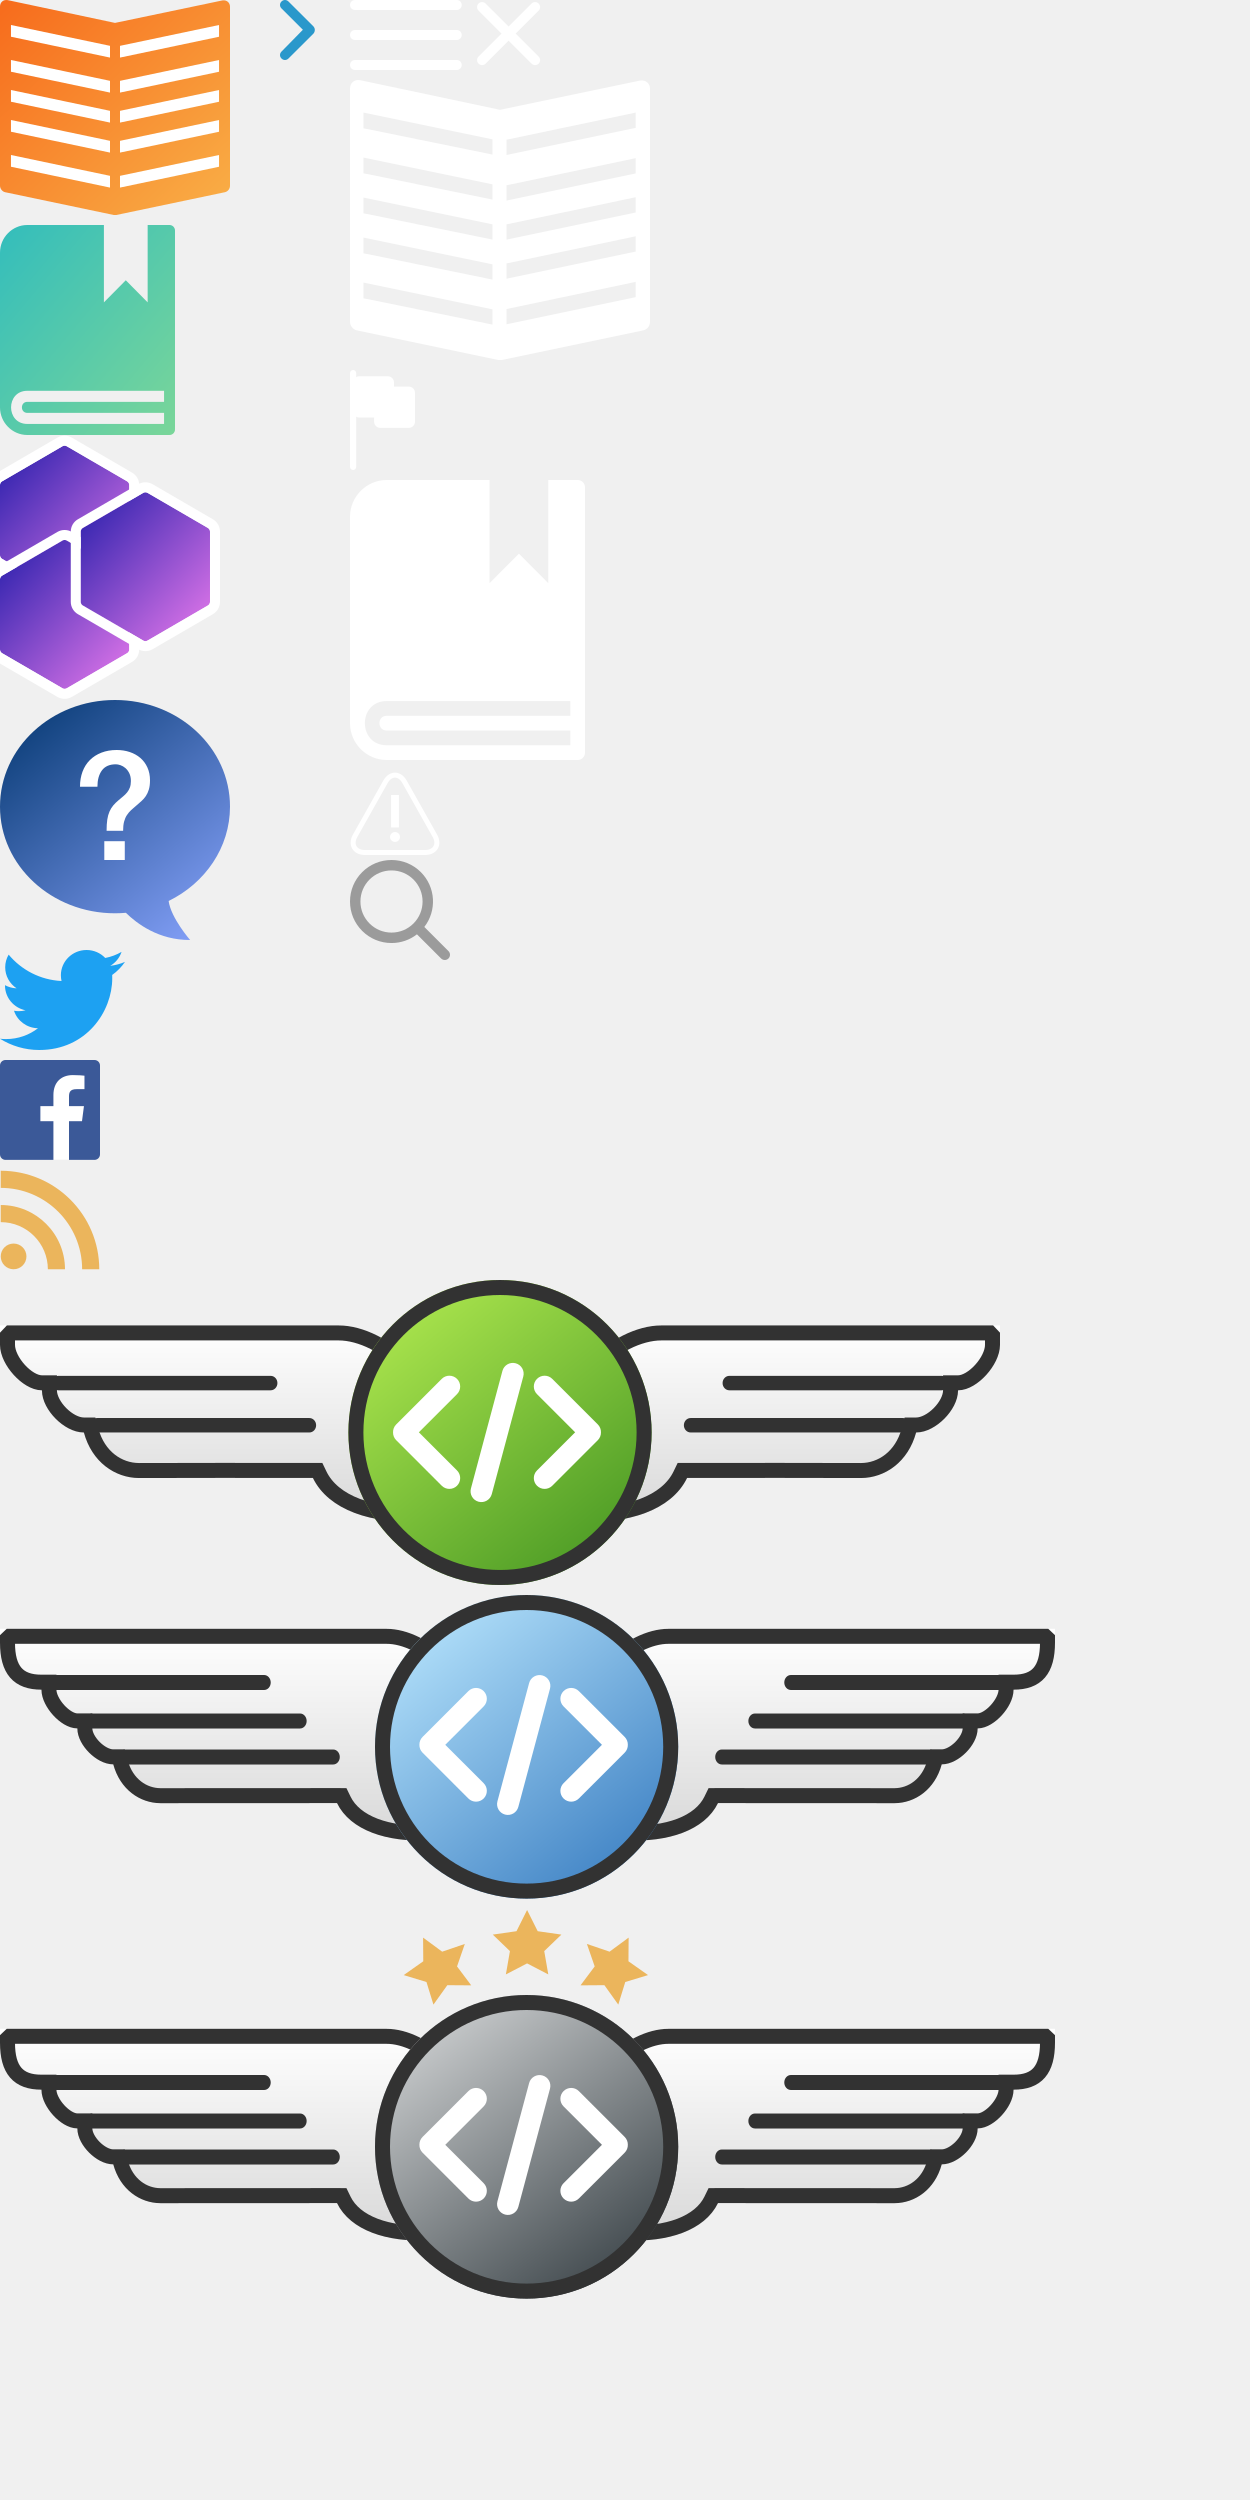
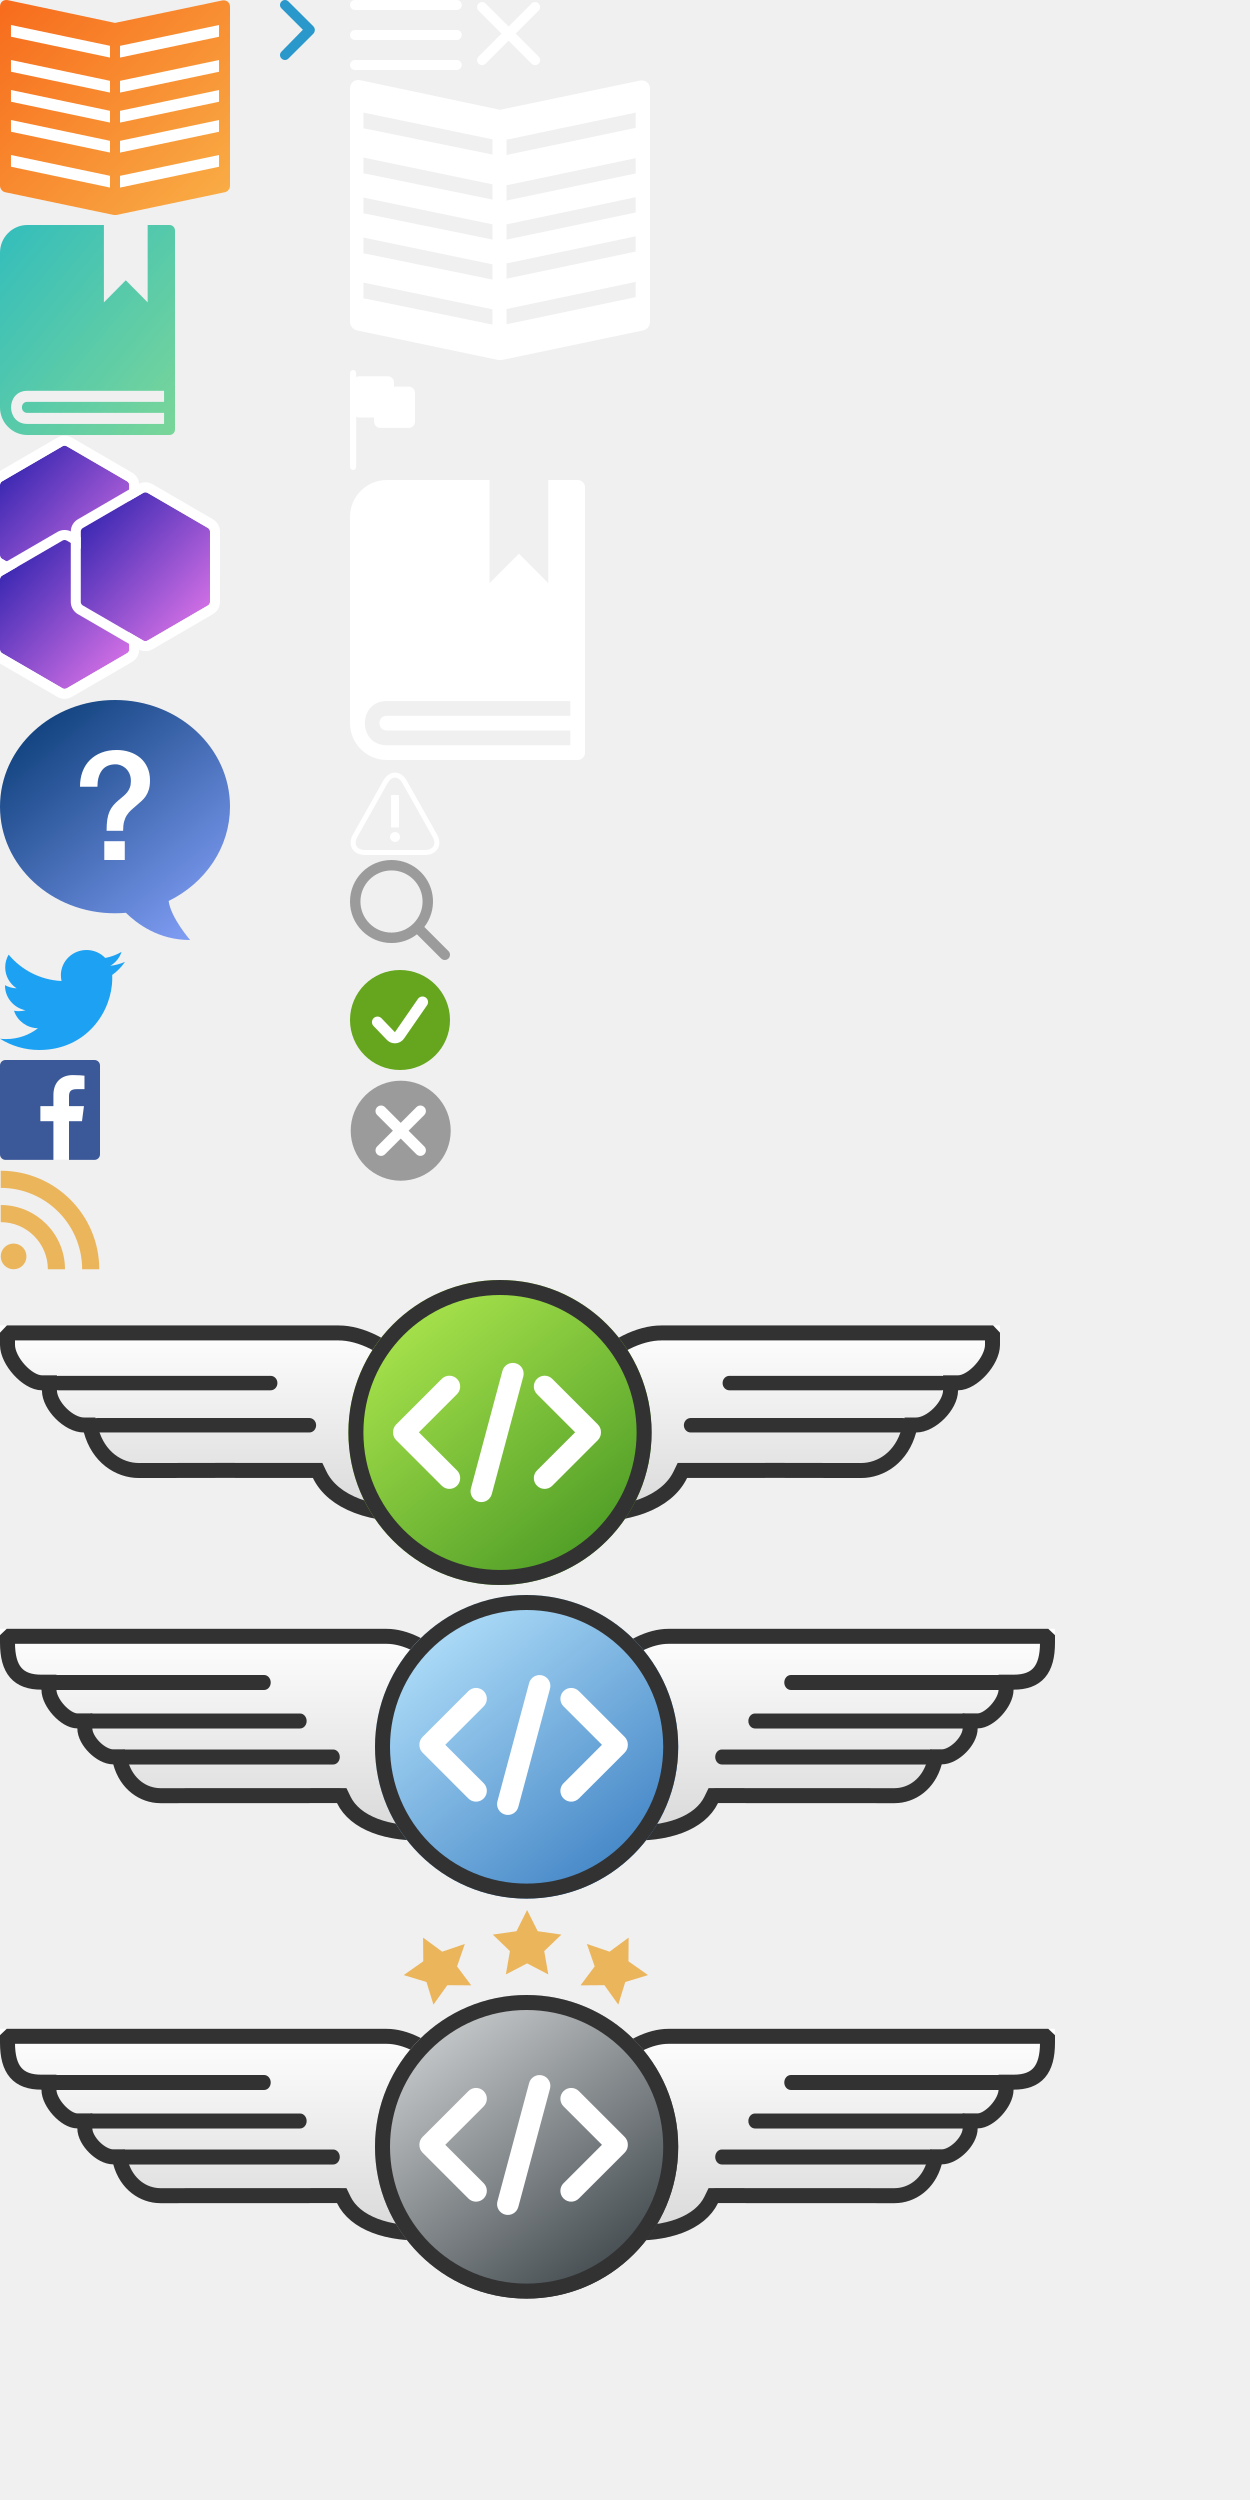
<svg xmlns="http://www.w3.org/2000/svg" xmlns:xlink="http://www.w3.org/1999/xlink" width="250px" height="500px" viewBox="0 0 250 500" version="1.1">
  <defs>
    <linearGradient x1="164.287%" y1="156.928%" x2="0%" y2="0%" id="linearGradient-1">
      <stop stop-color="#FAD961" offset="0%" />
      <stop stop-color="#F76B1C" offset="100%" />
    </linearGradient>
    <linearGradient x1="0%" y1="0%" x2="100%" y2="100%" id="linearGradient-2">
      <stop stop-color="#33BDBC" offset="0%" />
      <stop stop-color="#7AD699" offset="100%" />
    </linearGradient>
    <linearGradient x1="0%" y1="0%" x2="80.439%" y2="100%" id="linearGradient-3">
      <stop stop-color="#01356D" offset="0%" />
      <stop stop-color="#7F9CF3" offset="100%" />
    </linearGradient>
    <linearGradient x1="11.823%" y1="0%" x2="94.182%" y2="86.988%" id="linearGradient-4">
      <stop stop-color="#3023AE" offset="0%" />
      <stop stop-color="#D571E6" offset="100%" />
    </linearGradient>
    <path d="M13.356,0.252 L25.417,7.261 L25.417,7.261 C25.682,7.416 25.845,7.699 25.845,8.006 L25.845,22.036 L25.845,22.036 C25.845,22.342 25.682,22.626 25.417,22.78 L13.356,29.79 L13.356,29.79 C13.088,29.946 12.757,29.946 12.49,29.79 L0.429,22.78 L0.429,22.78 C0.163,22.626 1.59872116e-14,22.342 1.33226763e-14,22.036 L3.55271368e-15,8.006 L3.55271368e-15,8.006 C3.55271368e-15,7.699 0.163,7.416 0.429,7.261 L12.49,0.252 L12.49,0.252 C12.757,0.096 13.088,0.096 13.356,0.252 Z" id="path-5" />
    <path d="M13.356,19.114 L25.417,26.124 L25.417,26.124 C25.682,26.278 25.845,26.562 25.845,26.869 L25.845,40.898 L25.845,40.898 C25.845,41.205 25.682,41.489 25.417,41.643 L13.356,48.653 L13.356,48.653 C13.088,48.809 12.757,48.809 12.49,48.653 L0.429,41.643 L0.429,41.643 C0.163,41.489 1.19904087e-14,41.205 1.19904087e-14,40.898 L3.55271368e-15,26.869 L3.99680289e-15,26.869 C3.99680289e-15,26.562 0.163,26.278 0.429,26.124 L12.49,19.114 L12.49,19.114 C12.757,18.959 13.088,18.959 13.356,19.114 Z" id="path-6" />
    <path d="M29.509,9.575 L41.571,16.584 L41.571,16.584 C41.836,16.739 41.999,17.022 41.999,17.329 L41.999,31.359 L41.999,31.359 C41.999,31.665 41.836,31.949 41.571,32.103 L29.509,39.113 L29.509,39.113 C29.242,39.269 28.911,39.269 28.644,39.113 L16.582,32.103 L16.582,32.103 C16.317,31.949 16.154,31.665 16.154,31.359 L16.154,17.329 L16.154,17.329 C16.154,17.022 16.317,16.739 16.582,16.584 L28.644,9.575 L28.644,9.575 C28.911,9.419 29.242,9.419 29.509,9.575 Z" id="path-7" />
    <linearGradient x1="50%" y1="0%" x2="50%" y2="100%" id="linearGradient-8">
      <stop stop-color="#FFFFFF" offset="0%" />
      <stop stop-color="#D8D8D8" offset="100%" />
    </linearGradient>
    <path d="M86.54,0 C58.237,1.41751928e-13 23.314,0 18.798,0 C14.282,0 7.672,2.729 3.155,8.569 C10.348,16.763 9.693,14.451 0.001,39.046 C10.651,40.135 20.562,37.553 23.959,30.5 C28.669,30.479 58.153,30.5 58.782,30.521 C62.024,30.5 67.83,28.553 69.766,21.415 C73.637,21.415 78.154,16.87 78.153,12.979 C82.024,12.979 86.54,7.787 86.54,3.894 C86.54,3.461 86.54,3.245 86.54,3.245 C86.54,2.86 86.54,1.779 86.54,0 Z" id="path-9" />
    <path d="M86.539,0 C58.236,1.41751928e-13 23.313,0 18.797,0 C14.281,0 7.671,2.729 3.155,8.569 C10.347,16.763 9.693,14.451 3.12638804e-13,39.046 C10.651,40.135 20.561,37.553 23.959,30.5 C28.668,30.479 58.152,30.5 58.781,30.521 C62.023,30.5 67.83,28.553 69.765,21.415 C73.636,21.415 78.153,16.87 78.152,12.979 C82.023,12.979 86.539,7.787 86.539,3.894 C86.539,3.461 86.539,3.245 86.539,3.245 C86.539,2.86 86.539,1.779 86.539,0 Z" id="path-10" />
    <linearGradient x1="10.574%" y1="0%" x2="91.484%" y2="100%" id="linearGradient-11">
      <stop stop-color="#B4EC51" offset="0%" />
      <stop stop-color="#429321" offset="100%" />
    </linearGradient>
    <ellipse id="path-12" cx="100" cy="30.497" rx="30.32" ry="30.497" />
    <path d="M90.744,0 C66.506,1.20704886e-13 17.263,0 13.396,0 C9.528,0 3.867,2.326 1.13686838e-13,7.305 C6.16,14.29 11.124,21.17 2.823,42.136 C11.944,43.065 20.431,40.864 23.34,34.851 C27.373,34.834 58.147,34.851 58.686,34.869 C61.462,34.851 66.434,33.191 68.092,27.106 C71.407,27.106 75.275,23.232 75.274,19.915 C78.589,19.915 82.456,15.489 82.456,12.17 C87.981,12.17 90.744,9.035 90.744,2.766 C90.744,2.438 90.744,1.516 90.744,0 Z" id="path-13" />
    <path d="M90.744,0 C66.506,1.20704886e-13 17.263,0 13.396,0 C9.528,0 3.867,2.326 1.13686838e-13,7.305 C6.16,14.29 11.124,21.17 2.823,42.136 C11.944,43.065 20.431,40.864 23.34,34.851 C27.373,34.834 58.147,34.851 58.686,34.869 C61.462,34.851 66.434,33.191 68.092,27.106 C71.407,27.106 75.275,23.232 75.274,19.915 C78.589,19.915 82.456,15.489 82.456,12.17 C87.981,12.17 90.744,9.035 90.744,2.766 C90.744,2.438 90.744,1.516 90.744,0 Z" id="path-14" />
    <linearGradient x1="90.998%" y1="100%" x2="10.049%" y2="0%" id="linearGradient-15">
      <stop stop-color="#3479BF" offset="0%" />
      <stop stop-color="#BDE9FF" offset="100%" />
    </linearGradient>
    <ellipse id="path-16" cx="105.321" cy="30.36" rx="30.321" ry="30.36" />
    <path d="M90.744,0 C66.506,1.20704886e-13 17.263,0 13.396,0 C9.528,0 3.867,2.326 1.13686838e-13,7.305 C6.16,14.29 11.124,21.17 2.823,42.136 C11.944,43.065 20.431,40.864 23.34,34.851 C27.373,34.834 58.147,34.851 58.686,34.869 C61.462,34.851 66.434,33.191 68.092,27.106 C71.407,27.106 75.275,23.232 75.274,19.915 C78.589,19.915 82.456,15.489 82.456,12.17 C87.981,12.17 90.744,9.035 90.744,2.766 C90.744,2.438 90.744,1.516 90.744,0 Z" id="path-17" />
    <path d="M90.744,0 C66.506,1.20704886e-13 17.263,0 13.396,0 C9.528,0 3.867,2.326 1.13686838e-13,7.305 C6.16,14.29 11.124,21.17 2.823,42.136 C11.944,43.065 20.431,40.864 23.34,34.851 C27.373,34.834 58.147,34.851 58.686,34.869 C61.462,34.851 66.434,33.191 68.092,27.106 C71.407,27.106 75.275,23.232 75.274,19.915 C78.589,19.915 82.456,15.489 82.456,12.17 C87.981,12.17 90.744,9.035 90.744,2.766 C90.744,2.438 90.744,1.516 90.744,0 Z" id="path-18" />
    <linearGradient x1="89.955%" y1="100%" x2="14.933%" y2="0%" id="linearGradient-19">
      <stop stop-color="#313A3F" offset="0%" />
      <stop stop-color="#D5D7D8" offset="100%" />
    </linearGradient>
    <ellipse id="path-20" cx="105.321" cy="47.36" rx="30.321" ry="30.36" />
  </defs>
  <g id="Page-1" stroke="none" stroke-width="1" fill="none" fill-rule="evenodd">
    <g id="main_spritesheet">
      <g id="Group-12">
        <path d="M44.467,0.088 L23,4.581 L1.533,0.023 C0.645,-0.128 0,0.473 0,1.326 L0,37.14 C0,37.726 0.447,38.312 1.022,38.442 L22.744,43 L22.744,43 C22.895,43 23.091,43 23.256,43 L23.256,43 L44.978,38.442 C45.552,38.312 46,37.791 46,37.14 L46,1.326 C46,0.557 45.36,-0.063 44.467,0.088 Z" id="Shape" fill="url(#linearGradient-1)" fill-rule="nonzero" />
        <g id="Group-5" transform="translate(24, 5)" fill="#FFFFFF">
          <polygon id="Path" points="19.806 15.35 0 19.517 0 17.167 19.806 13" />
          <polygon id="Path-Copy-3" points="19.806 21.35 0 25.517 0 23.167 19.806 19" />
          <polygon id="Path-Copy-4" points="19.806 28.35 0 32.517 0 30.167 19.806 26" />
          <polygon id="Path-Copy" points="19.806 9.35 0 13.517 0 11.167 19.806 7" />
          <polygon id="Path-Copy-2" points="19.806 2.35 0 6.517 0 4.167 19.806 0" />
        </g>
        <g id="Group-5" transform="translate(12, 21.5) scale(-1, 1) translate(-12, -21.5) translate(2, 5)" fill="#FFFFFF">
          <polygon id="Path" points="19.806 15.35 0 19.517 0 17.167 19.806 13" />
          <polygon id="Path-Copy-3" points="19.806 21.35 0 25.517 0 23.167 19.806 19" />
          <polygon id="Path-Copy-4" points="19.806 28.35 0 32.517 0 30.167 19.806 26" />
          <polygon id="Path-Copy" points="19.806 9.35 0 13.517 0 11.167 19.806 7" />
          <polygon id="Path-Copy-2" points="19.806 2.35 0 6.517 0 4.167 19.806 0" />
        </g>
      </g>
      <path d="M33.906,45 L29.531,45 L29.531,60.474 L25.156,56.053 L20.781,60.474 L20.781,45 L5.469,45 C2.461,45 0,47.487 0,50.526 L0,81.474 C0,84.513 2.461,87 5.469,87 L33.906,87 C34.508,87 35,86.503 35,85.895 C35,75.877 35,69.206 35,46.105 C35,45.497 34.508,45 33.906,45 Z M32.812,80.368 L5.469,80.368 C4.023,80.368 4.021,82.579 5.469,82.579 L32.812,82.579 L32.812,84.789 L5.469,84.789 C1.133,84.789 1.125,78.158 5.469,78.158 L32.812,78.158 L32.812,80.368 Z" id="Shape" fill="url(#linearGradient-2)" fill-rule="nonzero" />
      <g id="Group-4" transform="translate(0, 140)">
        <path d="M46,21.329 C46,9.55 35.702,0 23,0 C10.297,0 0,9.55 0,21.329 C0,33.109 10.297,42.658 23,42.658 C23.735,42.658 24.46,42.623 25.177,42.56 C27.388,44.743 31.764,48.037 38.025,48 C38.025,48 34.181,43.581 33.727,40.196 C41.024,36.621 46,29.516 46,21.329" id="Path" fill="url(#linearGradient-3)" />
        <path d="M20.86,28.238 L24.956,28.238 L24.956,32 L20.86,32 L20.86,28.238 Z M16,17.343 C16,16.24 16.168,15.237 16.504,14.334 C16.841,13.431 17.33,12.658 17.972,12.016 C18.614,11.374 19.388,10.878 20.295,10.527 C21.202,10.176 22.215,10 23.336,10 C24.274,10 25.145,10.135 25.95,10.406 C26.755,10.677 27.458,11.068 28.059,11.58 C28.66,12.092 29.134,12.729 29.48,13.491 C29.827,14.254 30,15.116 30,16.079 C30,16.782 29.924,17.389 29.771,17.9 C29.618,18.412 29.414,18.853 29.159,19.224 C28.905,19.596 28.614,19.927 28.288,20.218 C27.962,20.508 27.636,20.794 27.31,21.075 C26.923,21.396 26.566,21.707 26.24,22.008 C25.914,22.309 25.629,22.645 25.384,23.016 C25.14,23.388 24.951,23.824 24.819,24.326 C24.686,24.827 24.62,25.439 24.62,26.161 L21.319,26.161 C21.319,25.279 21.365,24.531 21.456,23.919 C21.548,23.307 21.696,22.771 21.9,22.309 C22.103,21.848 22.353,21.441 22.648,21.09 C22.944,20.739 23.295,20.393 23.703,20.052 C24.029,19.771 24.34,19.51 24.635,19.269 C24.931,19.029 25.196,18.763 25.43,18.472 C25.664,18.181 25.848,17.855 25.98,17.494 C26.113,17.133 26.179,16.701 26.179,16.2 C26.179,15.598 26.072,15.081 25.858,14.65 C25.644,14.218 25.384,13.872 25.079,13.611 C24.773,13.351 24.447,13.16 24.1,13.04 C23.754,12.919 23.448,12.859 23.183,12.859 C21.92,12.859 20.988,13.265 20.386,14.078 C19.785,14.891 19.485,15.979 19.485,17.343 L16,17.343 Z" id="?" fill="#FFFFFF" />
      </g>
      <g id="Group-2" transform="translate(0, 89)">
        <g id="Polygon">
          <use fill="url(#linearGradient-4)" fill-rule="evenodd" xlink:href="#path-5" />
          <path stroke="#FFFFFF" stroke-width="2" d="M13.858,-0.613 L25.919,6.397 C26.493,6.73 26.845,7.343 26.845,8.006 L26.845,22.036 C26.845,22.699 26.493,23.312 25.919,23.645 L13.858,30.655 C13.28,30.991 12.566,30.991 11.987,30.655 L-0.074,23.645 C-0.647,23.312 -1,22.699 -1,22.036 L-1,8.006 C-1,7.343 -0.647,6.73 -0.074,6.397 L11.987,-0.613 C12.566,-0.949 13.28,-0.949 13.858,-0.613 Z" />
        </g>
        <g id="Polygon-Copy-2">
          <use fill="url(#linearGradient-4)" fill-rule="evenodd" xlink:href="#path-6" />
          <path stroke="#FFFFFF" stroke-width="2" d="M13.858,18.25 L25.919,25.26 C26.493,25.593 26.845,26.206 26.845,26.869 L26.845,40.898 C26.845,41.562 26.493,42.175 25.919,42.508 L13.858,49.518 C13.28,49.854 12.566,49.854 11.987,49.518 L-0.074,42.508 C-0.647,42.175 -1,41.562 -1,40.898 L-1,26.869 C-1,26.206 -0.647,25.593 -0.074,25.26 L11.987,18.25 C12.566,17.914 13.28,17.914 13.858,18.25 Z" />
        </g>
        <g id="Polygon-Copy">
          <use fill="url(#linearGradient-4)" fill-rule="evenodd" xlink:href="#path-7" />
          <path stroke="#FFFFFF" stroke-width="2" d="M30.012,8.71 L42.073,15.72 C42.646,16.053 42.999,16.666 42.999,17.329 L42.999,31.359 C42.999,32.022 42.646,32.635 42.073,32.968 L30.012,39.978 C29.434,40.314 28.719,40.314 28.141,39.978 L16.08,32.968 C15.507,32.635 15.154,32.022 15.154,31.359 L15.154,17.329 C15.154,16.666 15.507,16.053 16.08,15.72 L28.141,8.71 C28.719,8.374 29.434,8.374 30.012,8.71 Z" />
        </g>
      </g>
      <g id="Group-3" transform="translate(0, 256)">
        <g id="Group" transform="translate(156.5, 29.08511) scale(-1, 1) translate(-156.5, -29.08511) translate(113, 9.085106)">
          <g id="Path-2-Copy" transform="translate(43.27041, 19.64289) scale(-1, 1) translate(-43.27041, -19.64289) ">
            <use fill="url(#linearGradient-8)" fill-rule="evenodd" xlink:href="#path-9" />
            <path stroke="#323232" stroke-width="3" d="M84.52,1.5 C78.771,1.5 78.084,1.5 70.937,1.5 L18.798,1.5 C14.442,1.5 8.954,4.141 5.123,8.537 C7.992,11.805 7.691,11.474 8.343,12.553 C9.346,14.21 9.674,15.811 9.397,17.858 C9.153,19.658 8.461,21.832 6.992,25.605 C6.495,26.881 3.766,33.646 2.143,37.714 C12.082,38.301 19.916,35.436 22.608,29.849 L23.015,29.004 L23.953,29 C28.521,28.98 58.147,28.999 58.773,29.021 C62.819,28.995 66.881,26.321 68.318,21.022 L68.618,19.915 L69.766,19.915 C72.806,19.915 76.654,16.044 76.653,12.979 L76.652,11.479 L78.153,11.479 C81.072,11.479 85.04,7.088 85.04,3.894 L85.04,3.245 C85.04,2.747 85.04,2.517 85.04,2.05 L84.52,1.5 Z" />
          </g>
          <path d="M61.871,18.521 L19.419,18.521 C18.671,18.521 18.065,19.168 18.065,19.966 C18.065,20.764 18.671,21.411 19.419,21.411 L61.871,21.411 C62.619,21.411 63.226,20.764 63.226,19.966 C63.226,19.168 62.619,18.521 61.871,18.521 Z" id="Path-3-Copy-3" fill="#323232" fill-rule="nonzero" transform="translate(40.64516, 19.96628) scale(-1, 1) translate(-40.64516, -19.96628) " />
          <path d="M54.129,10.085 L11.677,10.085 C10.929,10.085 10.323,10.732 10.323,11.53 C10.323,12.328 10.929,12.975 11.677,12.975 L54.129,12.975 C54.877,12.975 55.484,12.328 55.484,11.53 C55.484,10.732 54.877,10.085 54.129,10.085 Z" id="Path-3-Copy-4" fill="#323232" fill-rule="nonzero" transform="translate(32.90323, 11.53011) scale(-1, 1) translate(-32.90323, -11.53011) " />
        </g>
        <g id="Group" transform="translate(0, 9.085106)">
          <g id="Path-2-Copy" transform="translate(43.26959, 19.64289) scale(-1, 1) translate(-43.26959, -19.64289) ">
            <use fill="url(#linearGradient-8)" fill-rule="evenodd" xlink:href="#path-10" />
            <path stroke="#323232" stroke-width="3" d="M84.519,1.5 C78.77,1.5 78.083,1.5 70.936,1.5 L18.797,1.5 C14.441,1.5 8.954,4.141 5.122,8.537 C7.991,11.805 7.69,11.474 8.343,12.553 C9.346,14.21 9.673,15.811 9.396,17.858 C9.152,19.658 8.46,21.832 6.991,25.605 C6.494,26.881 3.765,33.646 2.142,37.714 C12.081,38.301 19.916,35.436 22.607,29.849 L23.014,29.004 L23.952,29 C28.521,28.98 58.146,28.999 58.772,29.021 C62.819,28.995 66.881,26.321 68.317,21.022 L68.618,19.915 L69.765,19.915 C72.805,19.915 76.653,16.044 76.652,12.979 L76.652,11.479 L78.152,11.479 C81.071,11.479 85.039,7.088 85.039,3.894 L85.039,3.245 C85.039,2.747 85.039,2.517 85.039,2.05 L84.519,1.5 Z" />
          </g>
          <path d="M61.871,18.521 L19.419,18.521 C18.671,18.521 18.065,19.168 18.065,19.966 C18.065,20.764 18.671,21.411 19.419,21.411 L61.871,21.411 C62.619,21.411 63.226,20.764 63.226,19.966 C63.226,19.168 62.619,18.521 61.871,18.521 Z" id="Path-3-Copy-3" fill="#323232" fill-rule="nonzero" transform="translate(40.64516, 19.96628) scale(-1, 1) translate(-40.64516, -19.96628) " />
          <path d="M54.129,10.085 L11.677,10.085 C10.929,10.085 10.323,10.732 10.323,11.53 C10.323,12.328 10.929,12.975 11.677,12.975 L54.129,12.975 C54.877,12.975 55.484,12.328 55.484,11.53 C55.484,10.732 54.877,10.085 54.129,10.085 Z" id="Path-3-Copy-4" fill="#323232" fill-rule="nonzero" transform="translate(32.90323, 11.53011) scale(-1, 1) translate(-32.90323, -11.53011) " />
        </g>
        <g id="Oval">
          <use fill="url(#linearGradient-11)" fill-rule="evenodd" xlink:href="#path-12" />
          <ellipse stroke="#323232" stroke-width="3" cx="100" cy="30.497" rx="28.82" ry="28.997" />
        </g>
        <g id="Group-2" transform="translate(78.70968, 15.57447)" fill="#FFFFFF">
          <path d="M5.061,14.886 L12.694,7.254 C13.537,6.411 13.537,5.043 12.694,4.2 L12.694,4.2 L12.694,4.2 C11.85,3.357 10.483,3.357 9.639,4.2 L9.639,4.2 L0.531,13.309 C0.096,13.743 -0.115,14.317 -0.101,14.886 C-0.115,15.456 0.096,16.029 0.531,16.464 L9.639,25.573 L9.639,25.573 C10.483,26.416 11.85,26.416 12.694,25.573 L12.694,25.573 L12.694,25.573 C13.537,24.729 13.537,23.362 12.694,22.518 L5.061,14.886 Z" id="Combined-Shape" />
          <path d="M33.218,14.886 L40.85,7.254 C41.694,6.411 41.694,5.043 40.85,4.2 L40.85,4.2 L40.85,4.2 C40.007,3.357 38.639,3.357 37.796,4.2 L37.796,4.2 L28.687,13.309 C28.253,13.743 28.042,14.317 28.055,14.886 C28.042,15.456 28.253,16.029 28.687,16.464 L37.796,25.573 L37.796,25.573 C38.639,26.416 40.007,26.416 40.85,25.573 L40.85,25.573 L40.85,25.573 C41.694,24.729 41.694,23.362 40.85,22.518 L33.218,14.886 Z" id="Combined-Shape" transform="translate(34.7688, 14.88634) scale(-1, 1) translate(-34.7688, -14.88634) " />
          <rect id="Rectangle-21" transform="translate(20.71135, 14.92553) rotate(15) translate(-20.71135, -14.92553) " x="18.552" y="0.591" width="4.319" height="28.668" rx="2.16" />
        </g>
      </g>
      <g id="Group-3-Copy" transform="translate(0, 319)">
        <g id="Group" transform="translate(0, 6.765957)">
          <g id="Path-2-Copy" transform="translate(45.37185, 21.17029) scale(-1, 1) translate(-45.37185, -21.17029) ">
            <use fill="url(#linearGradient-8)" fill-rule="evenodd" xlink:href="#path-13" />
            <path stroke="#323232" stroke-width="3" d="M88.806,1.5 C76.21,1.5 75.425,1.5 58.597,1.5 L13.396,1.5 C9.774,1.5 5.204,3.668 1.969,7.284 C5.704,11.649 7.476,14.742 8.309,19.202 C9.352,24.789 8.35,31.677 4.946,40.795 C13.248,41.222 19.757,38.813 21.99,34.198 L22.398,33.355 L23.334,33.351 C27.273,33.334 58.149,33.35 58.676,33.369 C62.052,33.347 65.442,31.126 66.644,26.712 L66.946,25.606 L68.092,25.606 C70.577,25.606 73.775,22.404 73.774,19.915 L73.774,18.415 L75.274,18.415 C77.651,18.415 80.956,14.775 80.956,12.17 L80.956,10.67 L82.456,10.67 C87.108,10.67 89.244,8.246 89.244,2.766 C89.244,2.405 89.244,2.209 89.244,1.914 L88.806,1.5 Z" />
          </g>
          <path d="M66.631,24.134 L25.083,24.134 C24.351,24.134 23.757,24.806 23.757,25.634 C23.757,26.462 24.351,27.134 25.083,27.134 L66.631,27.134 C67.363,27.134 67.957,26.462 67.957,25.634 C67.957,24.806 67.363,24.134 66.631,24.134 Z" id="Path-3-Copy-3" fill="#323232" fill-rule="nonzero" transform="translate(45.85691, 25.63404) scale(-1, 1) translate(-45.85691, -25.63404) " />
          <path d="M60.004,16.934 L18.456,16.934 C17.724,16.934 17.13,17.606 17.13,18.434 C17.13,19.262 17.724,19.934 18.456,19.934 L60.004,19.934 C60.736,19.934 61.33,19.262 61.33,18.434 C61.33,17.606 60.736,16.934 60.004,16.934 Z" id="Path-3-Copy-4" fill="#323232" fill-rule="nonzero" transform="translate(39.23, 18.43406) scale(-1, 1) translate(-39.23, -18.43406) " />
          <path d="M52.819,9.234 L11.271,9.234 C10.538,9.234 9.945,9.906 9.945,10.734 C9.945,11.562 10.538,12.234 11.271,12.234 L52.819,12.234 C53.551,12.234 54.145,11.562 54.145,10.734 C54.145,9.906 53.551,9.234 52.819,9.234 Z" id="Path-3-Copy-5" fill="#323232" fill-rule="nonzero" transform="translate(32.04475, 10.73404) scale(-1, 1) translate(-32.04475, -10.73404) " />
        </g>
        <g id="Group" transform="translate(165.5, 28.26596) scale(-1, 1) translate(-165.5, -28.26596) translate(120, 6.765957)">
          <g id="Path-2-Copy" transform="translate(45.37185, 21.17029) scale(-1, 1) translate(-45.37185, -21.17029) ">
            <use fill="url(#linearGradient-8)" fill-rule="evenodd" xlink:href="#path-14" />
            <path stroke="#323232" stroke-width="3" d="M88.806,1.5 C76.21,1.5 75.425,1.5 58.597,1.5 L13.396,1.5 C9.774,1.5 5.204,3.668 1.969,7.284 C5.704,11.649 7.476,14.742 8.309,19.202 C9.352,24.789 8.35,31.677 4.946,40.795 C13.248,41.222 19.757,38.813 21.99,34.198 L22.398,33.355 L23.334,33.351 C27.273,33.334 58.149,33.35 58.676,33.369 C62.052,33.347 65.442,31.126 66.644,26.712 L66.946,25.606 L68.092,25.606 C70.577,25.606 73.775,22.404 73.774,19.915 L73.774,18.415 L75.274,18.415 C77.651,18.415 80.956,14.775 80.956,12.17 L80.956,10.67 L82.456,10.67 C87.108,10.67 89.244,8.246 89.244,2.766 C89.244,2.405 89.244,2.209 89.244,1.914 L88.806,1.5 Z" />
          </g>
          <path d="M66.631,24.134 L25.083,24.134 C24.351,24.134 23.757,24.806 23.757,25.634 C23.757,26.462 24.351,27.134 25.083,27.134 L66.631,27.134 C67.363,27.134 67.957,26.462 67.957,25.634 C67.957,24.806 67.363,24.134 66.631,24.134 Z" id="Path-3-Copy-3" fill="#323232" fill-rule="nonzero" transform="translate(45.85691, 25.63404) scale(-1, 1) translate(-45.85691, -25.63404) " />
          <path d="M60.001,16.934 L18.453,16.934 C17.721,16.934 17.127,17.606 17.127,18.434 C17.127,19.262 17.721,19.934 18.453,19.934 L60.001,19.934 C60.733,19.934 61.327,19.262 61.327,18.434 C61.327,17.606 60.733,16.934 60.001,16.934 Z" id="Path-3-Copy-4" fill="#323232" fill-rule="nonzero" transform="translate(39.22707, 18.43406) scale(-1, 1) translate(-39.22707, -18.43406) " />
          <path d="M52.819,9.234 L11.271,9.234 C10.538,9.234 9.945,9.906 9.945,10.734 C9.945,11.562 10.538,12.234 11.271,12.234 L52.819,12.234 C53.551,12.234 54.145,11.562 54.145,10.734 C54.145,9.906 53.551,9.234 52.819,9.234 Z" id="Path-3-Copy-5" fill="#323232" fill-rule="nonzero" transform="translate(32.04475, 10.73404) scale(-1, 1) translate(-32.04475, -10.73404) " />
        </g>
        <g id="Oval">
          <use fill="url(#linearGradient-15)" fill-rule="evenodd" xlink:href="#path-16" />
          <ellipse stroke="#323232" stroke-width="3" cx="105.321" cy="30.36" rx="28.821" ry="28.86" />
        </g>
        <g id="Group-2" transform="translate(84, 15)" fill="#FFFFFF">
          <path d="M5.053,14.961 L12.734,7.28 C13.579,6.435 13.579,5.066 12.734,4.221 L12.734,4.221 L12.734,4.221 C11.889,3.376 10.52,3.376 9.675,4.221 L9.675,4.221 L0.51,13.386 C0.077,13.82 -0.134,14.392 -0.123,14.961 C-0.134,15.529 0.077,16.102 0.51,16.536 L9.675,25.7 C10.52,26.545 11.889,26.545 12.734,25.7 C13.579,24.856 13.579,23.486 12.734,22.641 L5.053,14.961 Z" id="Combined-Shape" />
          <path d="M33.253,14.961 L40.934,7.28 C41.779,6.435 41.779,5.066 40.934,4.221 L40.934,4.221 L40.934,4.221 C40.089,3.376 38.72,3.376 37.875,4.221 L37.875,4.221 L28.71,13.386 C28.277,13.82 28.066,14.392 28.077,14.961 C28.066,15.529 28.277,16.102 28.71,16.536 L37.875,25.7 C38.72,26.545 40.089,26.545 40.934,25.7 L40.934,25.7 L40.934,25.7 C41.779,24.856 41.779,23.486 40.934,22.641 L33.253,14.961 Z" id="Combined-Shape" transform="translate(34.82229, 14.96061) scale(-1, 1) translate(-34.82229, -14.96061) " />
          <rect id="Rectangle-21" transform="translate(20.74321, 15) rotate(15) translate(-20.74321, -15) " x="18.58" y="0.594" width="4.326" height="28.812" rx="2.163" />
        </g>
      </g>
      <g id="Group" transform="translate(0, 234)" fill-rule="nonzero" fill="#EBB55C">
        <circle id="Oval" cx="2.718" cy="17.282" r="2.571" />
        <path d="M0.148,7.002 L0.148,10.428 C5.344,10.428 9.572,14.656 9.572,19.852 L12.999,19.852 C12.999,12.766 7.233,7.002 0.148,7.002 Z" id="Shape" />
        <path d="M0.148,0.148 L0.148,3.575 C9.123,3.575 16.425,10.877 16.425,19.852 L19.852,19.852 C19.852,8.987 11.013,0.148 0.148,0.148 Z" id="Shape" />
      </g>
      <path d="M7.853,210 C17.287,210 22.449,202.303 22.449,195.64 C22.449,195.423 22.449,195.207 22.439,194.99 C23.439,194.281 24.31,193.386 25,192.372 C24.08,192.776 23.089,193.041 22.049,193.169 C23.109,192.549 23.92,191.555 24.31,190.374 C23.319,190.955 22.219,191.368 21.048,191.594 C20.108,190.61 18.778,190 17.307,190 C14.476,190 12.175,192.264 12.175,195.049 C12.175,195.443 12.225,195.827 12.305,196.201 C8.043,195.994 4.262,193.976 1.731,190.925 C1.291,191.673 1.04,192.539 1.04,193.465 C1.04,195.217 1.951,196.762 3.321,197.667 C2.481,197.638 1.691,197.411 1,197.037 C1,197.057 1,197.077 1,197.106 C1,199.547 2.771,201.594 5.112,202.057 C4.682,202.175 4.232,202.234 3.762,202.234 C3.431,202.234 3.111,202.205 2.801,202.146 C3.451,204.154 5.352,205.61 7.593,205.65 C5.832,207.008 3.621,207.815 1.22,207.815 C0.81,207.815 0.4,207.795 0,207.746 C2.261,209.163 4.962,210 7.853,210" id="Shape" fill="#1DA1F2" fill-rule="nonzero" />
      <g id="Group-10" transform="translate(0, 212)">
        <polygon id="Fill-55" fill="#FFFFFF" points="4.314 19.937 18.758 19.937 18.758 2.157 4.314 2.157" />
        <path d="M18.896,0 L1.104,0 C0.494,0 0,0.494 0,1.103 L0,18.874 C0,19.483 0.494,19.977 1.104,19.977 L10.683,19.977 L10.683,12.241 L8.076,12.241 L8.076,9.226 L10.683,9.226 L10.683,7.003 C10.683,4.422 12.26,3.017 14.565,3.017 C15.669,3.017 16.617,3.099 16.894,3.136 L16.894,5.833 L15.295,5.833 C14.042,5.833 13.8,6.428 13.8,7.301 L13.8,9.226 L16.788,9.226 L16.399,12.241 L13.8,12.241 L13.8,19.977 L18.896,19.977 C19.506,19.977 20,19.483 20,18.874 L20,1.103 C20,0.494 19.506,0 18.896,0" id="Fill-56" fill="#3B5998" />
      </g>
      <g id="Group-3-Copy-2" transform="translate(0, 382)">
        <g id="Group" transform="translate(0, 23.76596)">
          <g id="Path-2-Copy" transform="translate(45.37185, 21.17029) scale(-1, 1) translate(-45.37185, -21.17029) ">
            <use fill="url(#linearGradient-8)" fill-rule="evenodd" xlink:href="#path-17" />
            <path stroke="#323232" stroke-width="3" d="M88.806,1.5 C76.21,1.5 75.425,1.5 58.597,1.5 L13.396,1.5 C9.774,1.5 5.204,3.668 1.969,7.284 C5.704,11.649 7.476,14.742 8.309,19.202 C9.352,24.789 8.35,31.677 4.946,40.795 C13.248,41.222 19.757,38.813 21.99,34.198 L22.398,33.355 L23.334,33.351 C27.273,33.334 58.149,33.35 58.676,33.369 C62.052,33.347 65.442,31.126 66.644,26.712 L66.946,25.606 L68.092,25.606 C70.577,25.606 73.775,22.404 73.774,19.915 L73.774,18.415 L75.274,18.415 C77.651,18.415 80.956,14.775 80.956,12.17 L80.956,10.67 L82.456,10.67 C87.108,10.67 89.244,8.246 89.244,2.766 C89.244,2.405 89.244,2.209 89.244,1.914 L88.806,1.5 Z" />
          </g>
          <path d="M66.631,24.134 L25.083,24.134 C24.351,24.134 23.757,24.806 23.757,25.634 C23.757,26.462 24.351,27.134 25.083,27.134 L66.631,27.134 C67.363,27.134 67.957,26.462 67.957,25.634 C67.957,24.806 67.363,24.134 66.631,24.134 Z" id="Path-3-Copy-3" fill="#323232" fill-rule="nonzero" transform="translate(45.85691, 25.63404) scale(-1, 1) translate(-45.85691, -25.63404) " />
          <path d="M60.004,16.934 L18.456,16.934 C17.724,16.934 17.13,17.606 17.13,18.434 C17.13,19.262 17.724,19.934 18.456,19.934 L60.004,19.934 C60.736,19.934 61.33,19.262 61.33,18.434 C61.33,17.606 60.736,16.934 60.004,16.934 Z" id="Path-3-Copy-4" fill="#323232" fill-rule="nonzero" transform="translate(39.23, 18.43406) scale(-1, 1) translate(-39.23, -18.43406) " />
          <path d="M52.819,9.234 L11.271,9.234 C10.538,9.234 9.945,9.906 9.945,10.734 C9.945,11.562 10.538,12.234 11.271,12.234 L52.819,12.234 C53.551,12.234 54.145,11.562 54.145,10.734 C54.145,9.906 53.551,9.234 52.819,9.234 Z" id="Path-3-Copy-5" fill="#323232" fill-rule="nonzero" transform="translate(32.04475, 10.73404) scale(-1, 1) translate(-32.04475, -10.73404) " />
        </g>
        <g id="Group" transform="translate(165.5, 45.26596) scale(-1, 1) translate(-165.5, -45.26596) translate(120, 23.76596)">
          <g id="Path-2-Copy" transform="translate(45.37185, 21.17029) scale(-1, 1) translate(-45.37185, -21.17029) ">
            <use fill="url(#linearGradient-8)" fill-rule="evenodd" xlink:href="#path-18" />
            <path stroke="#323232" stroke-width="3" d="M88.806,1.5 C76.21,1.5 75.425,1.5 58.597,1.5 L13.396,1.5 C9.774,1.5 5.204,3.668 1.969,7.284 C5.704,11.649 7.476,14.742 8.309,19.202 C9.352,24.789 8.35,31.677 4.946,40.795 C13.248,41.222 19.757,38.813 21.99,34.198 L22.398,33.355 L23.334,33.351 C27.273,33.334 58.149,33.35 58.676,33.369 C62.052,33.347 65.442,31.126 66.644,26.712 L66.946,25.606 L68.092,25.606 C70.577,25.606 73.775,22.404 73.774,19.915 L73.774,18.415 L75.274,18.415 C77.651,18.415 80.956,14.775 80.956,12.17 L80.956,10.67 L82.456,10.67 C87.108,10.67 89.244,8.246 89.244,2.766 C89.244,2.405 89.244,2.209 89.244,1.914 L88.806,1.5 Z" />
          </g>
          <path d="M66.631,24.134 L25.083,24.134 C24.351,24.134 23.757,24.806 23.757,25.634 C23.757,26.462 24.351,27.134 25.083,27.134 L66.631,27.134 C67.363,27.134 67.957,26.462 67.957,25.634 C67.957,24.806 67.363,24.134 66.631,24.134 Z" id="Path-3-Copy-3" fill="#323232" fill-rule="nonzero" transform="translate(45.85691, 25.63404) scale(-1, 1) translate(-45.85691, -25.63404) " />
          <path d="M60.001,16.934 L18.453,16.934 C17.721,16.934 17.127,17.606 17.127,18.434 C17.127,19.262 17.721,19.934 18.453,19.934 L60.001,19.934 C60.733,19.934 61.327,19.262 61.327,18.434 C61.327,17.606 60.733,16.934 60.001,16.934 Z" id="Path-3-Copy-4" fill="#323232" fill-rule="nonzero" transform="translate(39.22707, 18.43406) scale(-1, 1) translate(-39.22707, -18.43406) " />
          <path d="M52.819,9.234 L11.271,9.234 C10.538,9.234 9.945,9.906 9.945,10.734 C9.945,11.562 10.538,12.234 11.271,12.234 L52.819,12.234 C53.551,12.234 54.145,11.562 54.145,10.734 C54.145,9.906 53.551,9.234 52.819,9.234 Z" id="Path-3-Copy-5" fill="#323232" fill-rule="nonzero" transform="translate(32.04475, 10.73404) scale(-1, 1) translate(-32.04475, -10.73404) " />
        </g>
        <g id="Oval">
          <use fill="url(#linearGradient-19)" fill-rule="evenodd" xlink:href="#path-20" />
          <ellipse stroke="#323232" stroke-width="3" cx="105.321" cy="47.36" rx="28.821" ry="28.86" />
        </g>
        <g id="Group-2" transform="translate(84, 32)" fill="#FFFFFF">
          <path d="M5.053,14.961 L12.734,7.28 C13.579,6.435 13.579,5.066 12.734,4.221 L12.734,4.221 L12.734,4.221 C11.889,3.376 10.52,3.376 9.675,4.221 L9.675,4.221 L0.51,13.386 C0.077,13.82 -0.134,14.392 -0.123,14.961 C-0.134,15.529 0.077,16.102 0.51,16.536 L9.675,25.7 C10.52,26.545 11.889,26.545 12.734,25.7 C13.579,24.856 13.579,23.486 12.734,22.641 L5.053,14.961 Z" id="Combined-Shape" />
          <path d="M33.253,14.961 L40.934,7.28 C41.779,6.435 41.779,5.066 40.934,4.221 L40.934,4.221 L40.934,4.221 C40.089,3.376 38.72,3.376 37.875,4.221 L37.875,4.221 L28.71,13.386 C28.277,13.82 28.066,14.392 28.077,14.961 C28.066,15.529 28.277,16.102 28.71,16.536 L37.875,25.7 C38.72,26.545 40.089,26.545 40.934,25.7 L40.934,25.7 L40.934,25.7 C41.779,24.856 41.779,23.486 40.934,22.641 L33.253,14.961 Z" id="Combined-Shape" transform="translate(34.82229, 14.96061) scale(-1, 1) translate(-34.82229, -14.96061) " />
          <rect id="Rectangle-21" transform="translate(20.74321, 15) rotate(15) translate(-20.74321, -15) " x="18.58" y="0.594" width="4.326" height="28.812" rx="2.163" />
        </g>
        <g id="Group-4" transform="translate(78, 0)" fill="#EBB55C">
          <polygon id="Star" transform="translate(9.541401, 11.25752) rotate(-27) translate(-9.541401, -11.25752) " points="9.541 15.498 5.301 17.698 6.11 13.038 2.679 9.737 7.421 9.057 9.541 4.817 11.662 9.057 16.403 9.737 12.972 13.038 13.782 17.698" />
          <polygon id="Star-Copy" points="27.417 10.681 23.176 12.882 23.986 8.221 20.555 4.92 25.297 4.24 27.417 0 29.538 4.24 34.279 4.92 30.848 8.221 31.658 12.882" />
          <polygon id="Star-Copy-2" transform="translate(44.80264, 11.25752) rotate(27) translate(-44.80264, -11.25752) " points="44.803 15.498 40.562 17.698 41.372 13.038 37.941 9.737 42.682 9.057 44.803 4.817 46.923 9.057 51.665 9.737 48.234 13.038 49.044 17.698" />
        </g>
      </g>
      <path d="M59.531,7.094 L63.796,2.817 C64.192,2.419 64.787,2.419 65.184,2.817 C65.581,3.215 65.581,3.812 65.184,4.209 L60.225,9.183 C60.027,9.382 59.729,9.482 59.531,9.482 C59.234,9.482 58.936,9.382 58.738,9.183 L53.779,4.209 C53.382,3.812 53.382,3.215 53.779,2.817 C54.176,2.419 54.771,2.419 55.167,2.817 L59.531,7.094 Z" id="back_arrow" fill="#2A98CB" transform="translate(59.48155, 6) rotate(-90) translate(-59.48155, -6) " />
      <g id="list_white" transform="translate(70, 0)" fill="#FFFFFF">
        <rect id="Rectangle-31" x="0" y="0" width="22.349" height="2" rx="1" />
        <rect id="Rectangle-31-Copy" x="0" y="6" width="22.349" height="2" rx="1" />
        <rect id="Rectangle-31-Copy-2" x="0" y="12" width="22.349" height="2" rx="1" />
      </g>
      <g id="close" transform="translate(95, 0)" fill="#FFFFFF">
        <rect id="Rectangle-35" transform="translate(6.717514, 6.717514) rotate(-45) translate(-6.717514, -6.717514) " x="-1.782" y="5.718" width="17" height="2" rx="1" />
        <rect id="Rectangle-35-Copy" transform="translate(6.717514, 6.717514) rotate(45) translate(-6.717514, -6.717514) " x="-1.782" y="5.718" width="17" height="2" rx="1" />
      </g>
      <g id="guides_header" transform="translate(70, 16)" fill-rule="nonzero" fill="#FFFFFF">
        <path d="M58,0.115 C59.166,-0.082 60,0.726 60,1.726 L60,48.368 C60,49.216 59.416,49.894 58.667,50.064 L30.333,56 C30.119,56 29.863,56 29.667,56 L1.333,50.064 C0.583,49.894 0,49.131 0,48.368 L0,1.726 C0,0.616 0.841,-0.166 2,0.03 L30,5.967 L58,0.115 Z M57.138,26.502 L57.138,23.442 L31.304,28.869 L31.304,31.929 L57.138,26.502 Z M57.138,34.316 L57.138,31.256 L31.304,36.683 L31.304,39.743 L57.138,34.316 Z M57.138,43.432 L57.138,40.372 L31.304,45.799 L31.304,48.859 L57.138,43.432 Z M57.138,18.688 L57.138,15.628 L31.304,21.055 L31.304,24.115 L57.138,18.688 Z M57.138,9.572 L57.138,6.512 L31.304,11.939 L31.304,14.999 L57.138,9.572 Z M28.49,14.918 L28.49,11.864 L2.696,6.512 L2.696,9.659 L28.49,14.918 Z M28.49,23.918 L28.49,20.864 L2.696,15.512 L2.696,18.659 L28.49,23.918 Z M28.49,31.918 L28.49,28.864 L2.696,23.512 L2.696,26.659 L28.49,31.918 Z M28.49,39.918 L28.49,36.864 L2.696,31.512 L2.696,34.659 L28.49,39.918 Z M28.49,48.918 L28.49,45.864 L2.696,40.512 L2.696,43.659 L28.49,48.918 Z" id="Combined-Shape" />
      </g>
      <path d="M115.531,96 L109.656,96 L109.656,116.632 L103.781,110.737 L97.906,116.632 L97.906,96 L77.344,96 C73.305,96 70,99.316 70,103.368 L70,144.632 C70,148.684 73.305,152 77.344,152 L115.531,152 C116.339,152 117,151.337 117,150.526 C117,137.17 117,128.274 117,97.474 C117,96.663 116.339,96 115.531,96 Z M114.062,143.158 L77.344,143.158 C75.403,143.158 75.399,146.105 77.344,146.105 L114.062,146.105 L114.062,149.053 L77.344,149.053 C71.521,149.053 71.511,140.211 77.344,140.211 L114.062,140.211 L114.062,143.158 Z" id="docus_header" fill="#FFFFFF" fill-rule="nonzero" />
      <g id="flag" transform="translate(70, 74)" fill="#FFFFFF">
        <rect id="Rectangle-22" x="0.619" y="1.25" width="8.182" height="8.261" rx="1.25" />
        <rect id="Rectangle-22-Copy" x="4.818" y="3.315" width="8.182" height="8.261" rx="1.25" />
        <rect id="Rectangle-10" x="0" y="0" width="1.238" height="20" rx="0.619" />
      </g>
      <g id="warning" transform="translate(70, 154)">
        <path d="M7.098,2.361 C8.097,0.585 9.905,0.589 10.902,2.361 L16.97,13.149 C17.965,14.918 17.033,16.5 15.007,16.5 L2.993,16.5 C0.961,16.5 0.037,14.915 1.03,13.149 L7.098,2.361 Z" id="Triangle" stroke="#FFFFFF" />
        <path d="M9.785,7.892 L9.785,14.386 L8.215,14.386 L8.215,7.892 L9.785,7.892 Z M10,6 C10,6.135 9.973,6.262 9.918,6.38 C9.863,6.498 9.79,6.601 9.699,6.69 C9.609,6.778 9.502,6.849 9.38,6.902 C9.257,6.955 9.127,6.981 8.987,6.981 C8.852,6.981 8.725,6.955 8.604,6.902 C8.484,6.849 8.38,6.778 8.291,6.69 C8.203,6.601 8.132,6.498 8.079,6.38 C8.026,6.262 8,6.135 8,6 C8,5.861 8.026,5.73 8.079,5.608 C8.132,5.485 8.203,5.38 8.291,5.291 C8.38,5.203 8.484,5.132 8.604,5.079 C8.725,5.026 8.852,5 8.987,5 C9.127,5 9.257,5.026 9.38,5.079 C9.502,5.132 9.609,5.203 9.699,5.291 C9.79,5.38 9.863,5.485 9.918,5.608 C9.973,5.73 10,5.861 10,6 Z" id="i" fill="#FFFFFF" transform="translate(9, 9.693038) rotate(180) translate(-9, -9.693038) " />
      </g>
      <path d="M89.694,190.218 L84.864,185.388 C87.39,182.133 87.161,177.419 84.174,174.432 C82.605,172.864 80.52,172 78.303,172 C76.085,172 74,172.864 72.432,174.432 C70.864,176 70,178.085 70,180.303 C70,182.521 70.864,184.606 72.432,186.174 C74,187.742 76.085,188.606 78.303,188.606 C80.169,188.606 81.939,187.993 83.388,186.865 L88.218,191.694 C88.422,191.898 88.689,192 88.956,192 C89.223,192 89.491,191.898 89.694,191.694 C90.102,191.286 90.102,190.626 89.694,190.218 Z M73.908,184.698 C72.734,183.524 72.087,181.963 72.087,180.303 C72.087,178.643 72.734,177.082 73.908,175.908 C75.082,174.734 76.643,174.087 78.303,174.087 C79.963,174.087 81.524,174.734 82.698,175.908 C85.121,178.331 85.121,182.274 82.698,184.697 C81.524,185.871 79.963,186.518 78.303,186.518 C76.643,186.518 75.082,185.872 73.908,184.698 Z" id="Shape" fill="#9B9B9B" fill-rule="nonzero" />
+       <g id="Error-Circle-Copy-3" transform="translate(80.14214, 226.1421) rotate(45) translate(-80.14214, -226.1421) translate(70.14214, 216.1421)">
+         <circle id="Oval-6" fill="#9B9B9B" cx="10" cy="10" r="10" />
+         <g id="Group-25" transform="translate(3.333333, 3.333333)" fill="#FFFFFF">
+           <rect id="Rectangle-17" x="5.556" y="0" width="2.222" height="13.333" rx="1.111" />
+           <rect id="Rectangle-17" x="0" y="5.556" width="13.333" height="2.222" rx="1.111" />
+         </g>
+       </g>
+       <g id="check" transform="translate(70, 194)">
+         <circle id="Oval" fill="#65A61E" cx="10" cy="10" r="10" />
+         <path d="M5.5,10.426 L8.178,13.213 L8.178,13.213 C8.603,13.655 9.306,13.669 9.749,13.244 C9.802,13.193 9.851,13.136 9.893,13.075 L14.5,6.41" id="Path-4" stroke="#FFFFFF" stroke-width="2.222" stroke-linecap="round" />
+       </g>
    </g>
  </g>
</svg>
